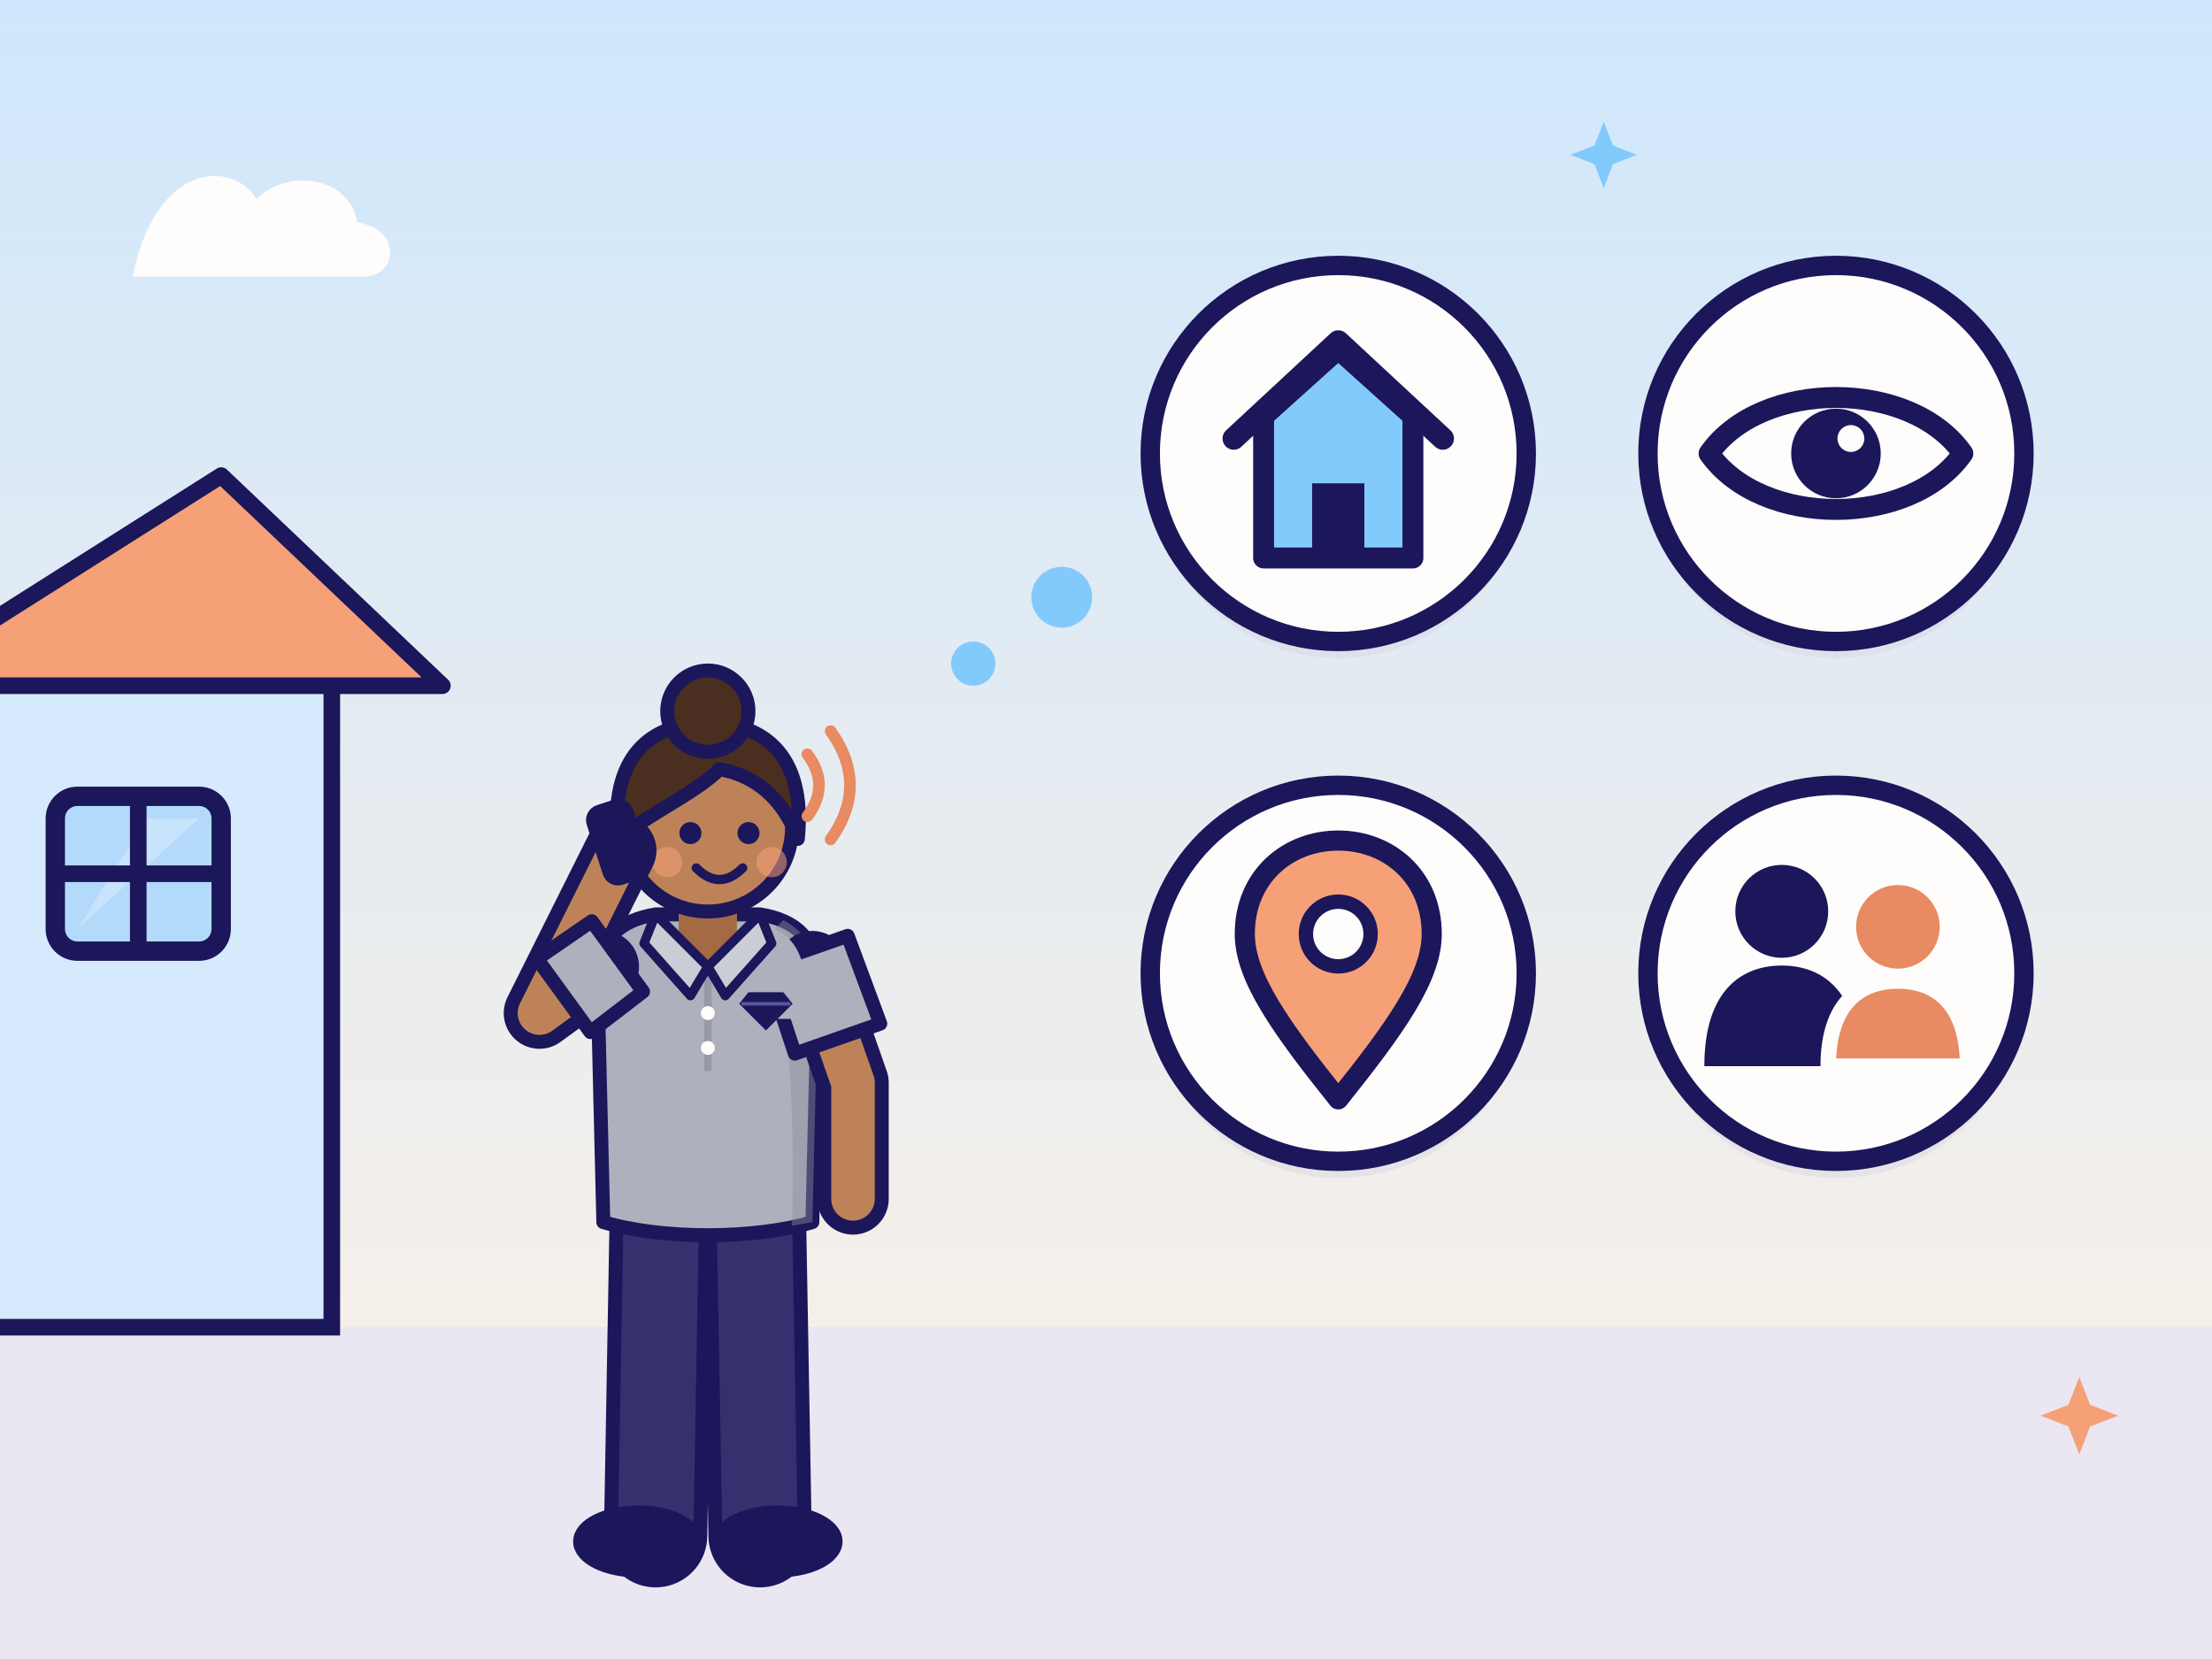
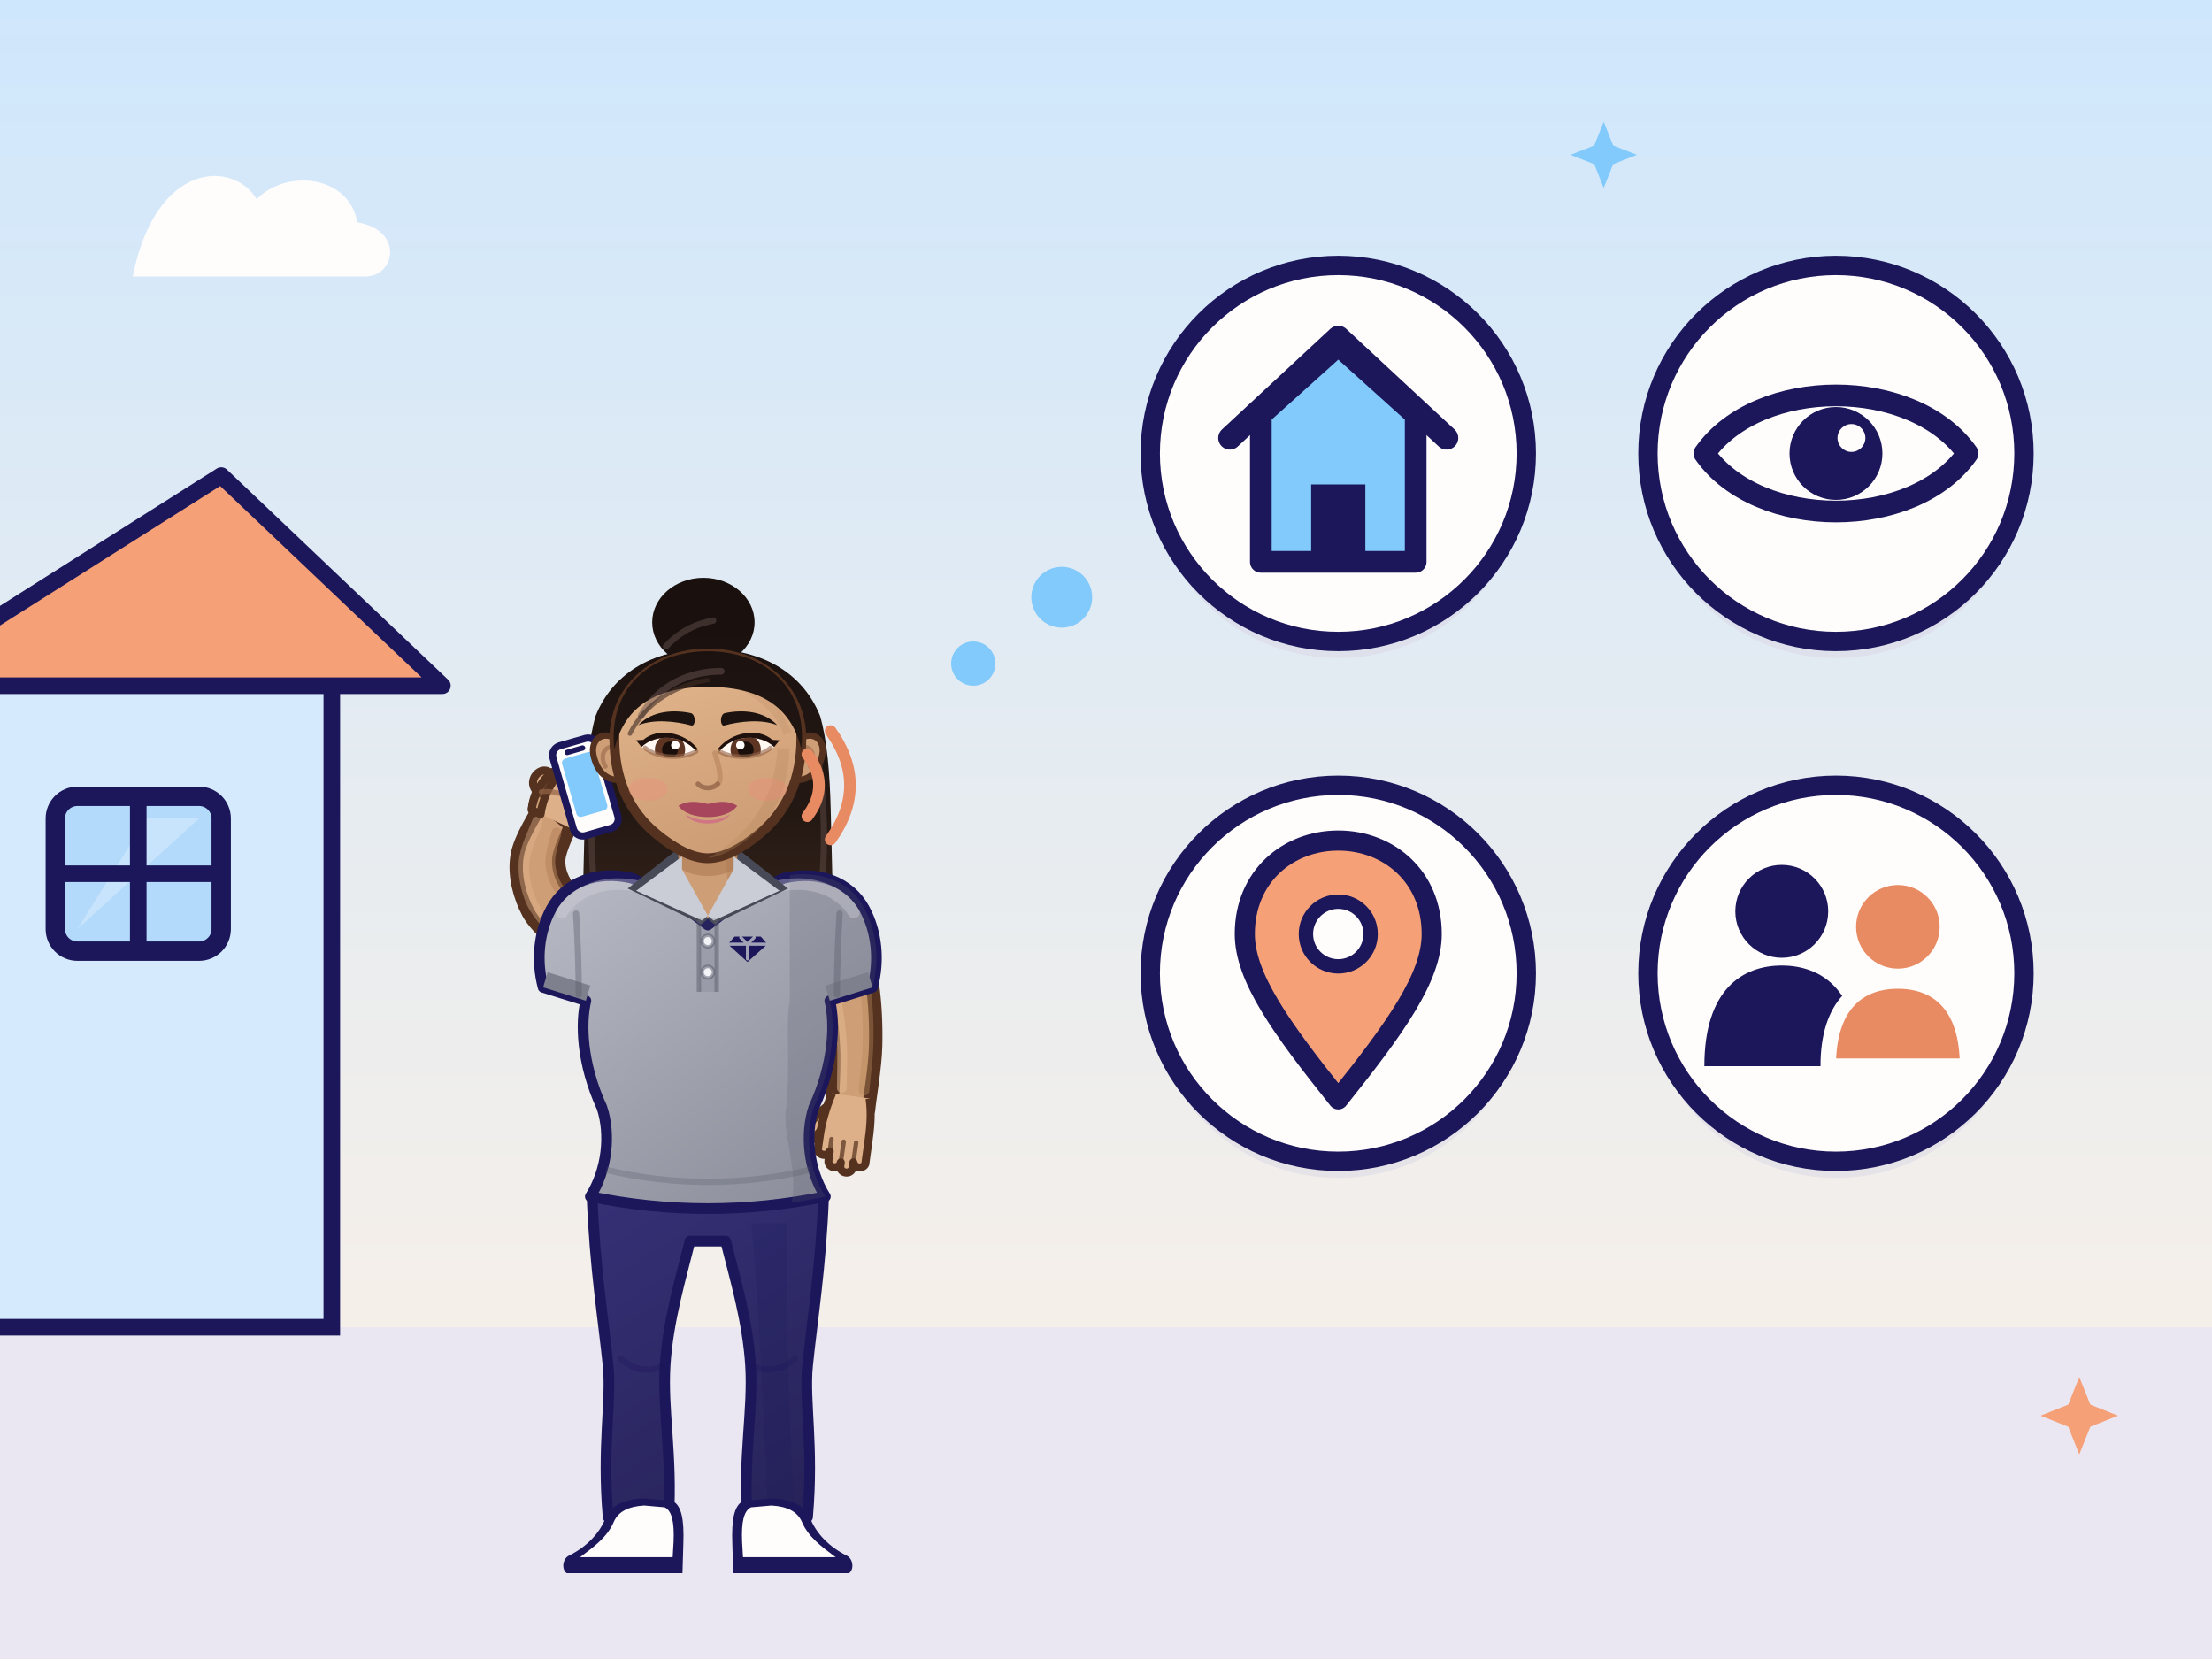
<svg xmlns="http://www.w3.org/2000/svg" width="400" height="300" viewBox="0 0 400 300">
  <defs>
    <linearGradient id="fsWS_sk" x1="0" y1="0" x2="0" y2="1">
      <stop offset="0" stop-color="#CFE7FC" />
      <stop offset="1" stop-color="#FFF1E4" />
    </linearGradient>
+     <linearGradient id="kq" gradientUnits="userSpaceOnUse" x1="-38" y1="-160" x2="20" y2="-82">
+       <stop offset="0" stop-color="#B9BBC6" />
+       <stop offset="1" stop-color="#8D8F9C" />
+     </linearGradient>
+     <linearGradient id="kr" gradientUnits="userSpaceOnUse" x1="-28" y1="-88" x2="24" y2="-8">
+       <stop offset="0" stop-color="#363177" />
+       <stop offset="1" stop-color="#262257" />
+     </linearGradient>
+     <linearGradient id="kj" x1="0" y1="0" x2=".3" y2="1">
+       <stop offset="0" stop-color="#E4B78F" />
+       <stop offset="1" stop-color="#CE9E76" />
+     </linearGradient>
+     <linearGradient id="kh" gradientUnits="userSpaceOnUse" x1="0" y1="-212" x2="0" y2="-128">
+       <stop offset="0" stop-color="#1A110F" />
+       <stop offset=".5" stop-color="#241813" />
+       <stop offset=".8" stop-color="#35231B" />
+       <stop offset="1" stop-color="#5A3A29" />
+     </linearGradient>
+     <clipPath id="ke">
+       <path d="M6.1 1C3.1-2.8-3.1-3-6.2 0C-3.1 2.3 2.5 3 6.1 1Z" />
+     </clipPath>
+     <g id="ky">
+       <path d="M6.1 1C3.1-2.8-3.1-3-6.2 0C-3.1 2.3 2.5 3 6.1 1Z" fill="#FFF8F3" />
+       <g clip-path="url(#ke)">
+         <circle cx=".2" cy=".6" r="3.4" fill="#5E3522" />
+         <circle cx=".2" cy=".6" r="1.8" fill="#1A0F0B" />
+       </g>
+       <circle cx="1.4" cy="-.4" r=".95" fill="#FFFCFC" />
+       <path d="M6.1 1C3.1-2.8-3.1-3-6.2 0L-7.4-1.5L-5.8-1.6C-2.6-4.4 3.4-3.4 6.4 .4Z" fill="#1E110D" />
+       <path d="M-5.4 .2C-3.1 2.3 2.5 3 6.1 1" fill="none" stroke="#946447" stroke-width="1" stroke-opacity=".6" stroke-linecap="round" />
+     </g>
+     <g id="ks" stroke="none">
+       <path d="M-9.8 .6L-10-6C-10.2-11.4-9.6-14.6-7.6-15.6L-1-16.2C3.4-16 6.2-14.6 7.4-12C8.8-8.2 12-5.2 15.6-3.4C17.2-2.7 17.4-.2 16.2 .6Z" fill="#1B175A" />
+       <path d="M-7.6-3L-7.8-6.4C-8-11-7.4-13.4-5.8-14.2L-1.2-14.6C2.4-14.4 4.6-13.2 5.6-11C7-7.6 10-5.4 13.2-3Z" fill="#FFFCFC" />
+     </g>
  </defs>
  <rect width="400" height="300" fill="url(#fsWS_sk)" />
  <rect y="240" width="400" height="60" fill="#EAE7F2" />
-   <path d="M24 50h42c5.6 0 7 -8.4 -1.4 -9.8c-1.4 -8.4 -12.6 -9.8 -18.2 -4.2c-4.2 -7 -18.2 -7 -22.4 14z" fill="#FFFCFC" opacity="1" />
+   <path d="M24 50h42c5.6 0 7-8.4-1.4-9.8c-1.4-8.4-12.6-9.8-18.2-4.2c-4.2-7-18.2-7-22.4 14z" fill="#FFFCFC" opacity="1" />
  <rect x="-10" y="120" width="70" height="120" fill="#D6EAFD" stroke="#1B175A" stroke-width="3" />
  <path d="M-20 124L40 86L80 124Z" fill="#F6A078" stroke="#1B175A" stroke-width="3" stroke-linejoin="round" />
  <rect x="10" y="144" width="30" height="28" rx="4" fill="#B3DAFB" stroke="#1B175A" stroke-width="3.5" />
  <path d="M14 168L26.5 148L36 148Z" fill="#D6EAFD" opacity=".6" />
  <path d="M25 144V172M10 158H40" stroke="#1B175A" stroke-width="3" />
-   <g transform="translate(128 284) scale(1.05 1.05)">
-     <path d="M-8 -62 L-9 -6" fill="none" stroke="#1B175A" stroke-width="17.8" stroke-linecap="round" stroke-linejoin="round" />
-     <path d="M-8 -62 L-9 -6" fill="none" stroke="#35316F" stroke-width="13" stroke-linecap="round" stroke-linejoin="round" />
-     <path d="M8 -62 L9 -6" fill="none" stroke="#1B175A" stroke-width="17.8" stroke-linecap="round" stroke-linejoin="round" />
-     <path d="M8 -62 L9 -6" fill="none" stroke="#35316F" stroke-width="13" stroke-linecap="round" stroke-linejoin="round" />
-     <ellipse cx="-12" cy="-5" rx="10" ry="5" fill="#1B175A" stroke="#1B175A" stroke-width="2.4" />
-     <ellipse cx="12" cy="-5" rx="10" ry="5" fill="#1B175A" stroke="#1B175A" stroke-width="2.4" />
-     <path d="M-19 -101C-19 -109 -15 -112 -9 -113L9 -113C15 -112 19 -109 19 -101L18 -60C8 -57 -8 -57 -18 -60Z" fill="#AEB0BD" stroke="#1B175A" stroke-width="2.4" stroke-linejoin="round" />
-     <path d="M10 -109C14 -100 15 -80 14.5 -59.4L18 -60L19 -101C19 -106 17 -110 13 -112Z" fill="#8D8F9C" opacity=".45" />
-     <path d="M18 -104 L25 -84 L25 -64" fill="none" stroke="#1B175A" stroke-width="12.3" stroke-linecap="round" stroke-linejoin="round" />
-     <path d="M18 -104 L25 -84 L25 -64" fill="none" stroke="#BE8258" stroke-width="7.5" stroke-linecap="round" stroke-linejoin="round" />
-     <path d="M9.93 -104.35 L24.09 -109.31 L29.7 -94.18 L14.98 -89.02 Z" fill="#AEB0BD" stroke="#1B175A" stroke-width="2.4" stroke-linejoin="round" />
-     <path d="M-16.8 -100C-16.8 -107.5 -13.5 -110.6 -8 -111.6L8 -111.6C13.5 -110.6 16.8 -107.5 16.8 -100L16.4 -95H-16.4Z" fill="#AEB0BD" />
-     <path d="M0 -103V-86" stroke="#8D8F9C" stroke-width="1.3" opacity=".7" />
-     <circle cx="0" cy="-96" r="1.2" fill="#FFFCFC" />
-     <circle cx="0" cy="-90" r="1.2" fill="#FFFCFC" />
-     <path d="M7 -99.6L13 -99.6L14.6 -97.6L10 -93L5.4 -97.6Z" fill="#1B175A" />
-     <path d="M5.8 -97.6H14.2" stroke="#6F74B8" stroke-width="0.6" opacity=".7" />
-     <path d="M-5 -120V-110H5V-120Z" fill="#BE8258" />
-     <path d="M-5 -113V-110L0 -104L5 -110V-113Z" fill="#A36A44" />
-     <path d="M-9 -113L0 -104L-3 -99L-11 -108Z" fill="#CBCDD6" stroke="#1B175A" stroke-width="1.6" stroke-linejoin="round" />
-     <path d="M9 -113L0 -104L3 -99L11 -108Z" fill="#CBCDD6" stroke="#1B175A" stroke-width="1.6" stroke-linejoin="round" />
-     <circle cx="0" cy="-128" r="14.5" fill="#BE8258" stroke="#1B175A" stroke-width="2.4" />
-     <path d="M-15.5 -126C-17 -142 -8 -146 0 -146C9 -146 17 -141 15.5 -126C13 -133 8 -137 2 -138C-2 -134 -9 -131 -15.5 -126Z" fill="#4A2E20" stroke="#1B175A" stroke-width="2.4" stroke-linejoin="round" />
-     <circle cx="0" cy="-148" r="7" fill="#4A2E20" stroke="#1B175A" stroke-width="2.4" />
-     <circle cx="-3" cy="-127" r="1.9" fill="#1B175A" />
-     <circle cx="7" cy="-127" r="1.9" fill="#1B175A" />
-     <circle cx="-7" cy="-122" r="2.6" fill="#F6A078" opacity=".55" />
-     <circle cx="11" cy="-122" r="2.6" fill="#F6A078" opacity=".55" />
-     <path d="M-2 -121Q2 -117 6 -121" fill="none" stroke="#1B175A" stroke-width="1.6" stroke-linecap="round" />
-     <path d="M-18 -104 L-29 -96 L-15 -124" fill="none" stroke="#1B175A" stroke-width="12.3" stroke-linecap="round" stroke-linejoin="round" />
-     <path d="M-18 -104 L-29 -96 L-15 -124" fill="none" stroke="#BE8258" stroke-width="7.5" stroke-linecap="round" stroke-linejoin="round" />
-     <path d="M-19.99 -111.83 L-11.16 -99.7 L-20.23 -92.73 L-29.41 -105.35 Z" fill="#AEB0BD" stroke="#1B175A" stroke-width="2.4" stroke-linejoin="round" />
-     <rect x="-18.5" y="-132" width="7" height="13" rx="2" transform="rotate(-18 -15 -124)" fill="#1B175A" stroke="#1B175A" stroke-width="1.4" />
+   <g transform="translate(128 284) scale(0.805 0.805)">
+     <g>
+       <ellipse cx="-1" cy="-213" rx="11.5" ry="10" fill="url(#kh)" />
+       <path d="M-9.4-207.6C-6.4-210.8-3-212.6 1.2-213.4" fill="none" stroke="#6A5550" stroke-width="1.4" stroke-opacity=".45" stroke-linecap="round" />
+       <path d="M0-207C-13-207-21.6-201-25.2-192C-26.8-186.6-27.4-179-27.6-171C-27.8-163-28-155-28.2-146C-18.6-150.2-9.4-151.8 0-151.8C9.4-151.8 18.6-150.2 28.2-146C28-155 27.8-163 27.6-171C27.4-179 26.8-186.6 25.2-192C21.6-201 13-207 0-207Z" fill="url(#kh)" />
+       <path d="M-24.6-184C-26.4-172-26.6-160-25-150M24.6-184C26.4-172 26.6-160 25-150" fill="none" stroke="#6A5550" stroke-width="1.4" stroke-opacity=".42" stroke-linecap="round" />
+     </g>
+     <g stroke="#1B175A" stroke-linejoin="round">
+       <path d="M-26-84C-25.4-68-23.4-56-22.4-46C-21.6-38-23.8-28-22.4-12H-8.8C-8-26-10.2-36-9.6-46C-9-56-6-66-4-74H4C6-66 9-56 9.6-46C10.2-36 8-26 8.8-12H22.4C23.8-28 21.6-38 22.4-46C23.4-56 25.4-68 26-84Z" fill="url(#kr)" stroke-width="2.4" />
+       <path d="M9.8-78C11.4-60 12.6-36 13.4-13.5H19.4C18.2-36 17.4-60 17.8-78Z" fill="#1B175A" fill-opacity=".18" stroke="none" />
+       <path d="M-19.6-47.6C-16.4-44.8-13.2-44.6-10.4-45.8M19.6-47.6C16.4-44.8 13.2-44.6 10.4-45.8" fill="none" stroke="#1B175A" stroke-width="1.4" stroke-opacity=".3" stroke-linecap="round" />
+       <use href="#ks" transform="translate(-15.5)scale(-1 1)" />
+       <use href="#ks" transform="translate(15.5)" />
+     </g>
+     <g transform="scale(-1 1)">
+       <g fill="#CE9E76" stroke="#55321F" stroke-width="3" stroke-linejoin="round">
+         <path d="M25-147.9C26.1-148.8 29.9-151.3 31.3-153.2C32.7-155.2 33.6-157.2 33.5-159.6C33.4-161.9 31.2-166.1 30.8-167.4L37.2-172.6C38.2-170.5 42.4-164.4 42.9-160.2C43.5-156.1 42.3-151.4 40.3-147.7C38.3-144 32.5-139.7 31-138.1Z" />
+       </g>
+       <path d="M29-148.2C29.7-149 32.5-151.4 33.5-153.2C34.6-155 35.3-156.9 35.4-159.1C35.5-161.2 34.2-164.7 34-165.8" fill="none" stroke="#B5845C" stroke-width="2.2" stroke-opacity=".55" stroke-linecap="round" />
+       <path d="M33.8-142.4C34.8-143.7 38.3-147.3 39.6-150.1C40.8-152.9 41.5-156.1 41.3-159.1C41.1-162.2 38.8-166.7 38.3-168.2" fill="none" stroke="#E4B78F" stroke-width="2.4" stroke-opacity=".4" stroke-linecap="round" />
+       <g transform="translate(34 -170) rotate(155)">
+         <g stroke="#55321F" stroke-width="1.8" stroke-linejoin="round">
+           <path d="M-5.4 -1.6C-6.6 1.6-6.4 5.4-5 7.6C-4.2 9.6-2.2 9.6-1.6 7.8C-1 9.8 1 10 1.8 8.2C2.6 10 4.4 9.6 5 7.6C6 5.4 6.4 1.6 5.4 -1.6" fill="#DDB089" />
+           <path d="M-5 2.6C-7.8 2.4-8.8 5.4-7.2 7.2C-6 8.4-4.2 7.8-4 6.2Z" fill="#DDB089" />
+           <path d="M-3.2-1.6C-4.2 1.6-4.2 5.2-3.4 7.6C-4.2 8.6-5.2 7.6-5.6 6C-6.2 3.6-6.2 0.6-5.4-1.6Z" fill="#B5845C" fill-opacity=".38" />
+           <path d="M-5.2 3C-2.2 5 2.6 5 5.4 3" fill="none" stroke="#946447" stroke-width="1.1" stroke-opacity=".7" stroke-linecap="round" />
+         </g>
+       </g>
+       <g transform="translate(27.5 -176) rotate(16)">
+         <g stroke="#1B175A" stroke-width="1.6" stroke-linejoin="round">
+           <rect x="-5.2" y="-10.5" width="10.4" height="21" rx="2.2" fill="#FFFCFC" />
+           <rect x="-3.6" y="-7.4" width="7.2" height="13.6" rx="1" fill="#82CAFB" stroke="none" />
+           <path d="M-1.8 -8.6H1.8" fill="none" stroke-width="1.2" stroke-linecap="round" />
+         </g>
+       </g>
+     </g>
+     <g fill="#CE9E76" stroke="#55321F" stroke-width="3" stroke-linejoin="round">
+       <path d="M33.2-145.4C33.8-143.2 36.1-136.7 36.9-132.1C37.6-127.5 37.8-122.7 37.7-117.9C37.6-113.1 36.3-105.8 36.1-103.4L27.9-104.6C28-106.8 28.5-113.6 28.2-117.9C28-122.1 27.4-126.3 26.5-130.1C25.6-133.9 23.4-138.9 22.8-140.6Z" />
+     </g>
+     <path d="M26.1-137.7C26.6-136.2 28.1-131.9 28.8-128.8C29.4-125.7 29.8-122.3 30.1-118.9C30.3-115.5 30.1-110.2 30.1-108.4" fill="none" stroke="#E4B78F" stroke-width="2.2" stroke-opacity=".55" stroke-linecap="round" />
+     <path d="M33.3-140.2C33.7-138.5 35-133.4 35.5-129.9C35.9-126.4 36.1-122.7 36-119C36-115.4 35.2-109.8 35.1-107.9" fill="none" stroke="#B5845C" stroke-width="2.4" stroke-opacity=".4" stroke-linecap="round" />
+     <g transform="translate(32 -104) rotate(8)">
+       <g stroke="#55321F" stroke-width="1.8" stroke-linejoin="round">
+         <path d="M-4.1 -.5C-6.3 1.2-8.1 3.7-9 6.2C-9.7 8.1-7.7 9.2-6.8 7.7C-6.1 6.2-5.4 5.2-4.5 4.5Z" fill="#DDB089" />
+         <path d="M-4.5 -2.6C-5.4 .8-5.9 4.1-5.9 7.5L-5.9 10.4A1.4 1.3 0 0 0-3.2 10.4L-3.2 12.5A1.4 1.3 0 0 0-.4 12.5L-.4 13.3A1.4 1.3 0 0 0 2.4 13.3L2.4 12.1A1.4 1.3 0 0 0 5.1 12.1L5.1 7.5C5.1 4.1 5 .8 4 -2.6" fill="#DDB089" />
+         <path d="M-3.2 10.4V7.6M-.4 12.5V7.8M2.4 13.3V7.6" fill="none" stroke="#55321F" stroke-width="1" stroke-opacity=".7" stroke-linecap="round" />
+       </g>
+     </g>
+     <path d="M-6.2-171C-6.8-158-7.6-150-8.4-145H8.4C7.6-150 6.8-158 6.2-171Z" fill="#CE9E76" />
+     <path d="M3.4-170C4-158 4.8-150 5.6-145H8.4C7.6-150 6.8-158 6.2-171Z" fill="#A8744C" fill-opacity=".35" />
+     <path d="M-6.4-163.8C-4.2-157.6 4.2-157.6 6.4-163.8L6.8-158.4C4-155.2-4-155.2-6.8-158.4Z" fill="#A8744C" fill-opacity=".5" />
+     <g>
+       <path d="M0-145L8.5-151.5L17-155.5C25-157.4 32-154.6 35.2-148.6C38-143.4 38.6-137 37-131L27.4-128C28.6-123 28.4-114 23.8-104C21.8-98 22.6-90 26.4-84C8.8-80.4-8.8-80.4-26.4-84C-22.6-90-21.8-98-23.8-104C-28.4-114-28.6-123-27.4-128L-37-131C-38.6-137-38-143.4-35.2-148.6C-32-154.6-25-157.4-17-155.5L-8.5-151.5Z" fill="url(#kq)" stroke="#1B175A" stroke-width="2.4" stroke-linejoin="round" />
+       <path d="M18.4-156.2C26-157.2 32.4-154.4 35.2-148.6C38-143.4 38.6-137 37-131L27.4-128C28.6-123 28.4-114 23.8-104C21.8-98 22.6-90 26.4-84C23.8-83.4 21.4-83 18.8-82.7C20.4-90 16.6-98 17.6-104C18.6-114 17.4-123 18.4-128Z" fill="#5C5E6D" fill-opacity=".22" />
+       <path d="M37-131L27.4-128L26.4-131.4L36-134.4ZM-37-131L-27.4-128L-26.4-131.4L-36-134.4Z" fill="#7E808E" />
+       <path d="M-16.2-153.8C-23.4-155.2-29.6-152.8-32.8-147.8M16.2-153.8C23.4-155.2 29.6-152.8 32.8-147.8" fill="none" stroke="#D2D4DC" stroke-width="2.6" stroke-opacity=".38" stroke-linecap="round" />
+       <path d="M29.6-147.6C29.2-141 29-135.2 29-129.4M-29.6-147.6C-29.2-141-29-135.2-29-129.4" fill="none" stroke="#5C5E6D" stroke-width="1.4" stroke-opacity=".4" stroke-linecap="round" />
+       <path d="M-22.8-90C-8-86.4 8-86.4 22.8-90" fill="none" stroke="#5C5E6D" stroke-width="1.4" stroke-opacity=".3" />
+       <g fill="#474956">
+         <path d="M-6.6-162.2L-18-153.2L-1.4-145.2L0-146.4L-6.6-158.6Z" />
+         <path d="M6.6-162.2L18-153.2L1.4-145.2L0-146.4L6.6-158.6Z" />
+       </g>
+       <g fill="#CBCDD6">
+         <path d="M-5.8-160.4L-16.1-152.7L-1.3-146L0-147.1L-5.8-157.5Z" />
+         <path d="M5.8-160.4L16.1-152.7L1.3-146L0-147.1L5.8-157.5Z" />
+       </g>
+       <path d="M-2-146.7H2V-130H-2Z" fill="#5C5E6D" fill-opacity=".16" />
+       <path d="M-2-146.1V-130M2-146.1V-130" fill="none" stroke="#5C5E6D" stroke-width="1" stroke-opacity=".5" />
+       <g fill="#F2F3F6" stroke="#5C5E6D" stroke-width=".8" stroke-opacity=".55">
+         <circle cx="0" cy="-141.4" r="1.3" />
+         <circle cx="0" cy="-134.4" r="1.3" />
+       </g>
+       <path d="M6-142.4H11.9L13.4-140.7L8.9-136.7L4.5-140.7Z" fill="#1B175A" />
+       <path d="M4.8-140.7H13.1M7.4-142.2L8.9-140.7L10.4-142.2M8.9-140.4V-137.4" fill="none" stroke="#B9BBC6" stroke-width=".7" stroke-opacity=".85" stroke-linecap="round" />
+     </g>
+     <g>
+       <g fill="#CE9E76" stroke="#55321F" stroke-width="1.4" stroke-linejoin="round">
+         <path d="M-20.1-186.5C-23.7-189.1-26.4-186.5-25.7-183.2C-25-179.9-23.2-177.6-20.1-177.6Z" />
+         <path d="M20.1-186.5C23.7-189.1 26.4-186.5 25.7-183.2C25-179.9 23.2-177.6 20.1-177.6Z" />
+       </g>
+       <path d="M-21.9-185C-23.7-184.6-24.1-182.4-23-180.6M21.9-185C23.7-184.6 24.1-182.4 23-180.6" fill="none" stroke="#946447" stroke-width="1" stroke-opacity=".55" stroke-linecap="round" />
+       <path d="M0-206C12.1-206 21-197.9 21-186.9C21-178 17.9-170.7 11.6-165.5C7.6-162.2 3.6-160 0-160C-3.6-160-7.6-162.2-11.6-165.5C-17.9-170.7-21-178-21-186.9C-21-197.9-12.1-206 0-206Z" fill="url(#kj)" stroke="#55321F" stroke-width="2.2" stroke-linejoin="round" />
+       <path d="M18.3-184.7C18.3-175.1 14.3-167.8 7.1-163C4.9-161.5 2.7-160.4 0-160C8-164.4 15.2-172.4 15.6-184.7Z" fill="#B5845C" fill-opacity=".28" />
+       <path d="M-2.7-203.8C7.2-202.3 15.2-197.2 18.8-188.4L17-187.6C15.2-194.2 7.2-199-2.7-201.9Z" fill="#9E6E4A" fill-opacity=".14" />
+       <g fill="#F0877A" fill-opacity=".3">
+         <ellipse cx="-13.4" cy="-175.5" rx="4.4" ry="2.6" />
+         <ellipse cx="13.4" cy="-175.5" rx="4.4" ry="2.6" />
+       </g>
+     </g>
+     <g>
+       <path d="M-3.6-189.8C-7.2-190.8-12.1-191.3-15.6-189.9C-12.5-193.2-7.6-193.4-3.8-192.6C-2.7-192.3-2.7-189.8-3.6-189.8Z" fill="#1C120F" />
+       <path d="M3.6-189.8C7.2-190.8 12.1-191.3 15.6-189.9C12.5-193.2 7.6-193.4 3.8-192.6C2.7-192.3 2.7-189.8 3.6-189.8Z" fill="#1C120F" />
+       <use href="#ky" transform="translate(-8.7 -185)" />
+       <use href="#ky" transform="translate(8.7 -185) scale(-1 1)" />
+       <path d="M1.6-183.6C2.5-180.6 3.1-178.4 2.5-176.9" fill="none" stroke="#B5845C" stroke-width="1.2" stroke-opacity=".6" stroke-linecap="round" />
+       <path d="M-2.2-176.7C-1.1-175.5 1.1-175.5 2.2-176.7" fill="none" stroke="#946447" stroke-width="1.1" stroke-opacity=".8" stroke-linecap="round" />
+     </g>
+     <g>
+       <path d="M-6.6-171.8C-4.2-173.2-1.8-172.6 0-172.2C1.8-172.6 4.2-173.2 6.6-171.8C4.4-168.4-4.4-168.4-6.6-171.8Z" fill="#A6455C" />
+       <path d="M-5-169.9C-2.4-168.1 2.4-168.1 5-169.9C3.6-167.1-3.6-167.1-5-169.9Z" fill="#D07683" />
+     </g>
+     <g>
+       <path d="M-21-184.5C-22.5-198-13-206.5 0-206.5C13-206.5 22.5-198 21-184.5C19-193 13-198.5 0-198.5C-13-198.5-19-193-21-184.5Z" fill="url(#kh)" />
+       <path d="M-15-192C-11-199-4-202 3-202" fill="none" stroke="#6A5550" stroke-width="1.5" stroke-opacity=".5" stroke-linecap="round" />
+       <path d="M-17.5-188C-14-195-7-199 0-200" fill="none" stroke="#3E2C25" stroke-width="1" stroke-opacity=".6" stroke-linecap="round" />
+     </g>
  </g>
  <path d="M146 136.4Q150.2 142 146 147.6" fill="none" stroke="#E88A62" stroke-width="2.1" stroke-linecap="round" />
  <path d="M150.2 132.2Q157.2 142 150.2 151.8" fill="none" stroke="#E88A62" stroke-width="2.1" stroke-linecap="round" />
  <circle cx="242" cy="85" r="34" fill="#D9D6E6" opacity=".5" />
  <circle cx="242" cy="82" r="34" fill="#FFFCFC" stroke="#1B175A" stroke-width="3.5" />
-   <g transform="translate(242 82) scale(1.35)">
-     <path d="M-14 -2L0 -15L14 -2" fill="none" stroke="#1B175A" stroke-width="3" stroke-linecap="round" stroke-linejoin="round" />
-     <path d="M-10 -5V14H10V-5L0 -14Z" fill="#82CAFB" stroke="#1B175A" stroke-width="2.8" stroke-linejoin="round" />
+   <g transform="translate(242 82) scale(1.4)">
+     <path d="M-14-2L0-15L14-2" fill="none" stroke="#1B175A" stroke-width="3" stroke-linecap="round" stroke-linejoin="round" />
+     <path d="M-10-5V14H10V-5L0-14Z" fill="#82CAFB" stroke="#1B175A" stroke-width="2.8" stroke-linejoin="round" />
    <rect x="-3.5" y="4" width="7" height="10" fill="#1B175A" />
  </g>
  <circle cx="332" cy="85" r="34" fill="#D9D6E6" opacity=".5" />
  <circle cx="332" cy="82" r="34" fill="#FFFCFC" stroke="#1B175A" stroke-width="3.5" />
-   <g transform="translate(332 82) scale(1.35)">
-     <path d="M-17 0C-10 -10 10 -10 17 0C10 10 -10 10 -17 0Z" fill="#FFFCFC" stroke="#1B175A" stroke-width="2.8" stroke-linejoin="round" />
+   <g transform="translate(332 82) scale(1.4)">
+     <path d="M-17 0C-10-10 10-10 17 0C10 10-10 10-17 0Z" fill="#FFFCFC" stroke="#1B175A" stroke-width="2.8" stroke-linejoin="round" />
    <circle cx="0" cy="0" r="6" fill="#1B175A" />
    <circle cx="2" cy="-2" r="1.8" fill="#FFFCFC" />
  </g>
  <circle cx="242" cy="179" r="34" fill="#D9D6E6" opacity=".5" />
  <circle cx="242" cy="176" r="34" fill="#FFFCFC" stroke="#1B175A" stroke-width="3.5" />
  <g transform="translate(242 178) scale(1.3)">
-     <path d="M0 16C-8 6 -13 -1 -13 -7C-13 -15 -7 -20 0 -20C7 -20 13 -15 13 -7C13 -1 8 6 0 16Z" fill="#F6A078" stroke="#1B175A" stroke-width="2.8" stroke-linejoin="round" />
+     <path d="M0 16C-8 6-13-1-13-7C-13-15-7-20 0-20C7-20 13-15 13-7C13-1 8 6 0 16Z" fill="#F6A078" stroke="#1B175A" stroke-width="2.8" stroke-linejoin="round" />
    <circle cx="0" cy="-7" r="4.5" fill="#FFFCFC" stroke="#1B175A" stroke-width="2" />
  </g>
  <circle cx="332" cy="179" r="34" fill="#D9D6E6" opacity=".5" />
  <circle cx="332" cy="176" r="34" fill="#FFFCFC" stroke="#1B175A" stroke-width="3.5" />
  <g transform="translate(332 176) scale(1.4)">
    <circle cx="-7" cy="-8" r="6" fill="#1B175A" />
-     <path d="M-17 12C-17 2 -12 -1 -7 -1C-2 -1 3 2 3 12Z" fill="#1B175A" />
+     <path d="M-17 12C-17 2-12-1-7-1C-2-1 3 2 3 12Z" fill="#1B175A" />
    <circle cx="8" cy="-6" r="5.4" fill="#E88A62" />
    <path d="M-1 12C-1 4 3 1 8 1C13 1 17 4 17 12Z" fill="#E88A62" stroke="#FFFCFC" stroke-width="2" />
  </g>
  <circle cx="176" cy="120" r="4" fill="#82CAFB" />
  <circle cx="192" cy="108" r="5.5" fill="#82CAFB" />
-   <path d="M376 249L377.96 254.04L383 256L377.96 257.96L376 263L374.04 257.96L369 256L374.04 254.04Z" fill="#F6A078" />
-   <path d="M290 22L291.68 26.32L296 28L291.68 29.68L290 34L288.32 29.68L284 28L288.32 26.32Z" fill="#82CAFB" />
+   <path d="M376 249L378 254L383 256L378 258L376 263L374 258L369 256L374 254Z" fill="#F6A078" />
+   <path d="M290 22L291.7 26.3L296 28L291.7 29.7L290 34L288.3 29.7L284 28L288.3 26.3Z" fill="#82CAFB" />
</svg>
